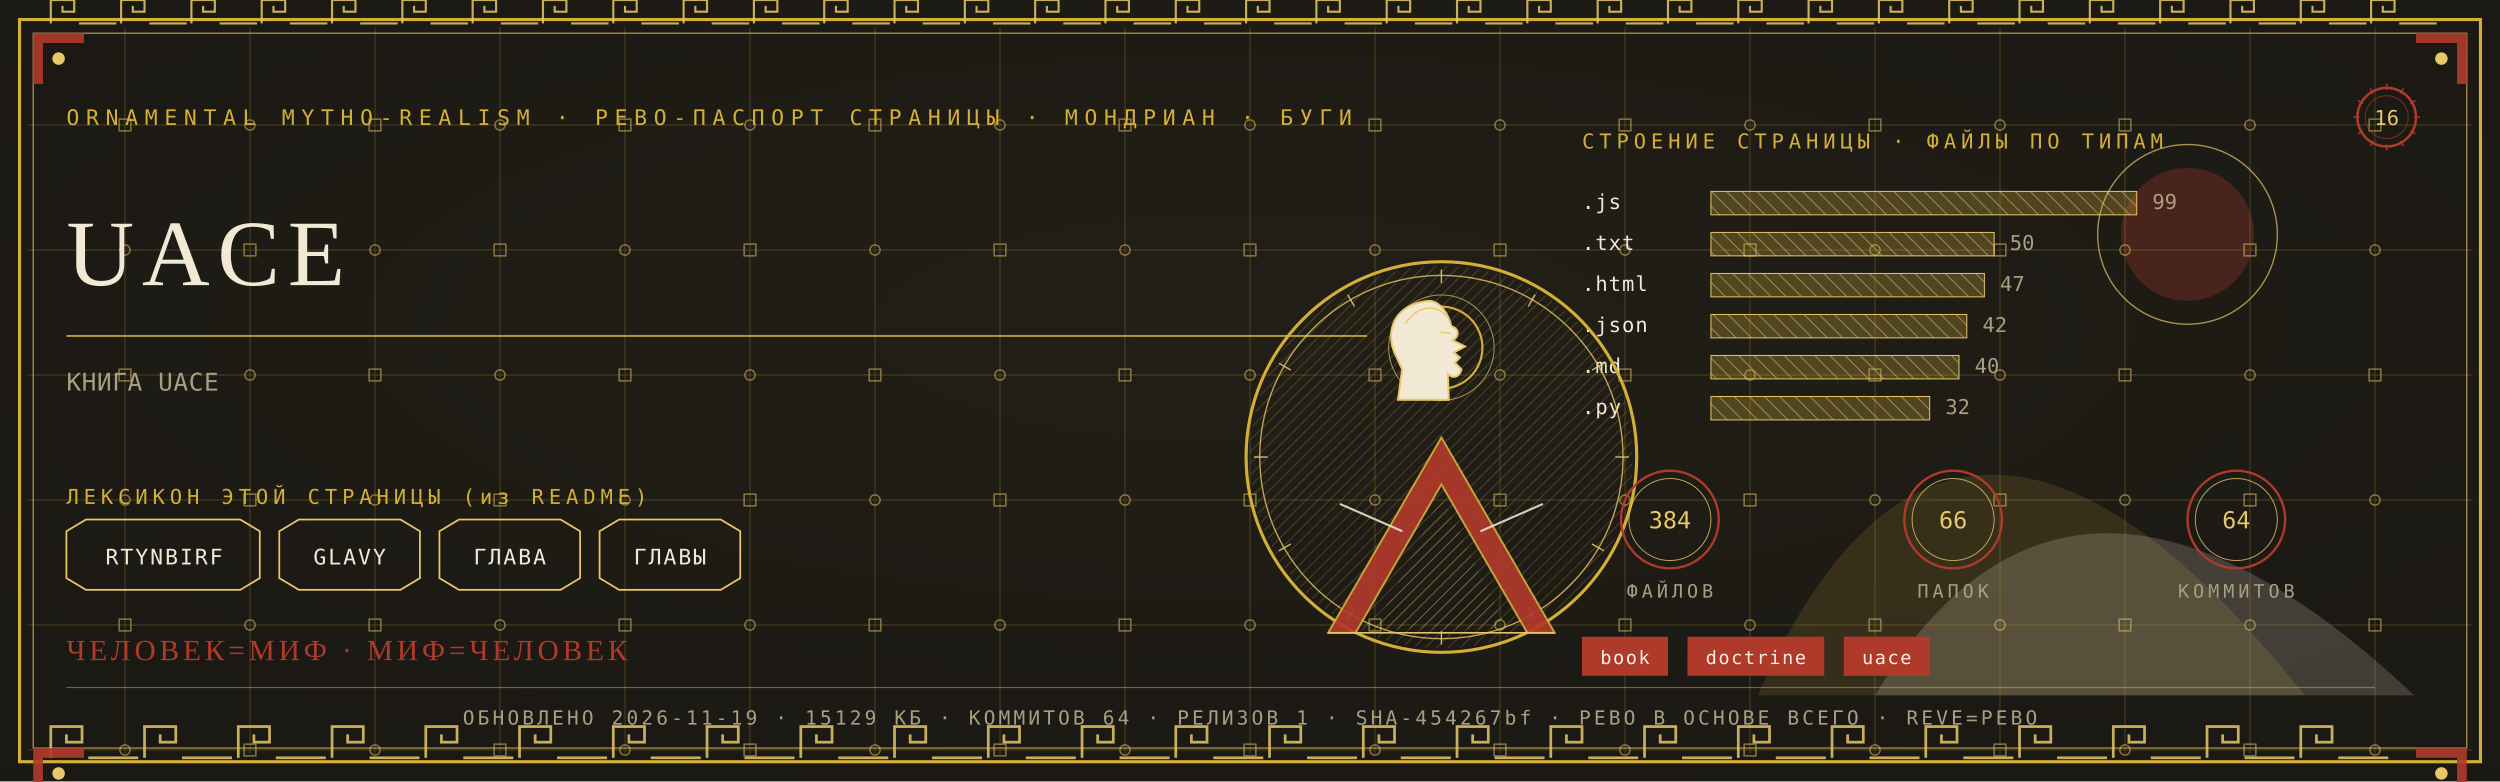
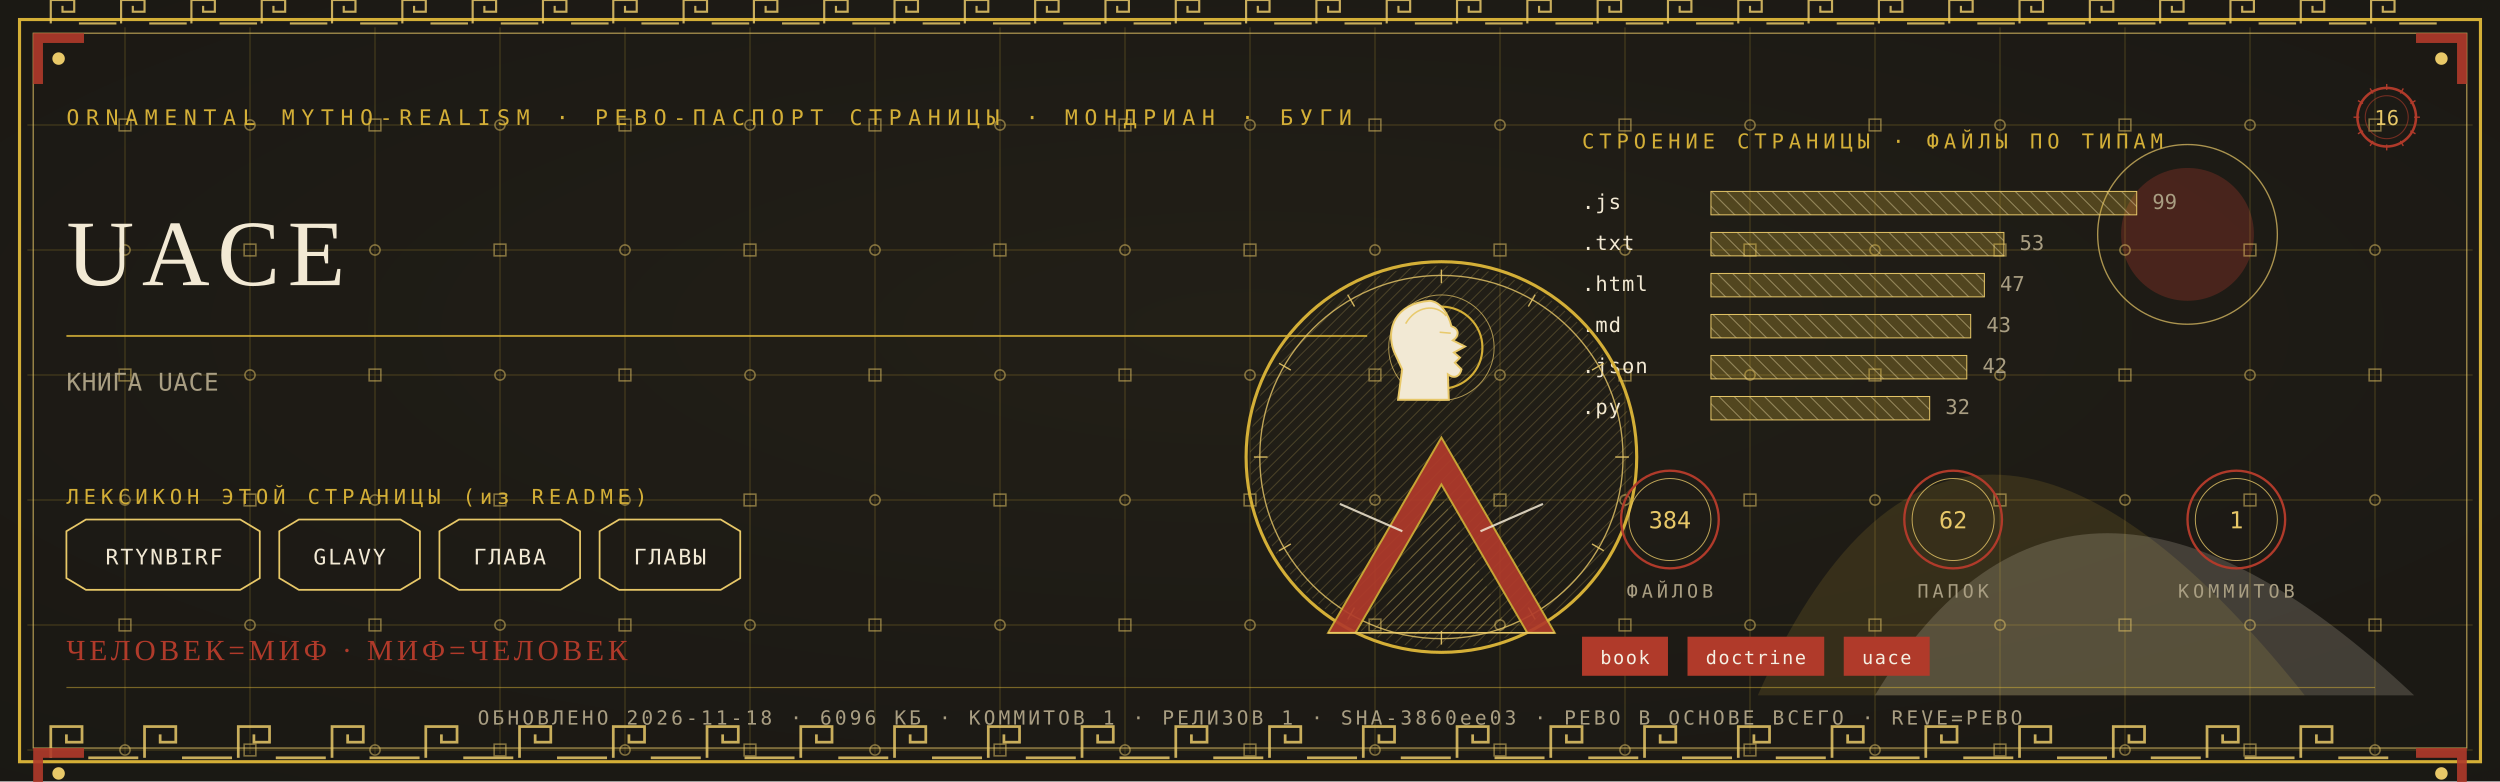
<svg xmlns="http://www.w3.org/2000/svg" viewBox="0 0 1280 400" width="1280" height="400">
  <defs>
    <radialGradient id="rp16" cx="0.5" cy="0.42" r="1.1">
      <stop offset="0" stop-color="#232017" />
      <stop offset="1" stop-color="#171512" />
    </radialGradient>
    <pattern id="hatchm" width="4.2" height="4.2" patternUnits="userSpaceOnUse" patternTransform="rotate(45)">
      <rect width="4.2" height="4.2" fill="none" />
      <line x1="0" y1="0" x2="0" y2="4.2" stroke="#E8C868" stroke-width="0.5" />
    </pattern>
    <pattern id="hatchv" width="5.5" height="5.5" patternUnits="userSpaceOnUse" patternTransform="rotate(-45)">
      <rect width="5.5" height="5.5" fill="none" />
      <line x1="0" y1="0" x2="0" y2="5.5" stroke="#F2E9D4" stroke-width="0.5" />
    </pattern>
  </defs>
  <rect width="1280" height="400" fill="#171512" />
  <rect width="1280" height="400" fill="url(#rp16)" opacity="0.94" />
  <path d="M 900 356 Q 1000 130 1180 356 Z" fill="#D4AF37" opacity="0.14" />
  <path d="M 960 356 Q 1060 190 1236 356 Z" fill="#F2E9D4" opacity="0.18" />
  <circle cx="1120" cy="120" r="34" fill="#B03A2A" opacity="0.30" />
  <circle cx="1120" cy="120" r="46" fill="none" stroke="#E8C868" stroke-width="0.7" opacity="0.7" />
  <g stroke="#D4AF37" stroke-width="0.45" opacity="0.30">
    <line x1="64" y1="14" x2="64" y2="386" />
    <line x1="128" y1="14" x2="128" y2="386" />
    <line x1="192" y1="14" x2="192" y2="386" />
    <line x1="256" y1="14" x2="256" y2="386" />
    <line x1="320" y1="14" x2="320" y2="386" />
    <line x1="384" y1="14" x2="384" y2="386" />
    <line x1="448" y1="14" x2="448" y2="386" />
    <line x1="512" y1="14" x2="512" y2="386" />
    <line x1="576" y1="14" x2="576" y2="386" />
    <line x1="640" y1="14" x2="640" y2="386" />
    <line x1="704" y1="14" x2="704" y2="386" />
    <line x1="768" y1="14" x2="768" y2="386" />
    <line x1="832" y1="14" x2="832" y2="386" />
    <line x1="896" y1="14" x2="896" y2="386" />
    <line x1="960" y1="14" x2="960" y2="386" />
    <line x1="1024" y1="14" x2="1024" y2="386" />
    <line x1="1088" y1="14" x2="1088" y2="386" />
    <line x1="1152" y1="14" x2="1152" y2="386" />
    <line x1="1216" y1="14" x2="1216" y2="386" />
    <line x1="14" y1="64" x2="1266" y2="64" />
    <line x1="14" y1="128" x2="1266" y2="128" />
    <line x1="14" y1="192" x2="1266" y2="192" />
    <line x1="14" y1="256" x2="1266" y2="256" />
    <line x1="14" y1="320" x2="1266" y2="320" />
    <line x1="14" y1="384" x2="1266" y2="384" />
  </g>
  <g fill="none" stroke="#E8C868" stroke-width="0.8" opacity="0.5">
    <rect x="61" y="61" width="6" height="6" />
    <circle cx="64" cy="128" r="2.6" />
    <rect x="61" y="189" width="6" height="6" />
    <circle cx="64" cy="256" r="2.6" />
    <rect x="61" y="317" width="6" height="6" />
    <circle cx="64" cy="384" r="2.6" />
    <circle cx="128" cy="64" r="2.6" />
    <rect x="125" y="125" width="6" height="6" />
    <circle cx="128" cy="192" r="2.6" />
    <rect x="125" y="253" width="6" height="6" />
    <circle cx="128" cy="320" r="2.6" />
    <rect x="125" y="381" width="6" height="6" />
    <rect x="189" y="61" width="6" height="6" />
    <circle cx="192" cy="128" r="2.6" />
    <rect x="189" y="189" width="6" height="6" />
    <circle cx="192" cy="256" r="2.6" />
    <rect x="189" y="317" width="6" height="6" />
    <circle cx="192" cy="384" r="2.6" />
    <circle cx="256" cy="64" r="2.6" />
    <rect x="253" y="125" width="6" height="6" />
    <circle cx="256" cy="192" r="2.6" />
    <rect x="253" y="253" width="6" height="6" />
    <circle cx="256" cy="320" r="2.6" />
    <rect x="253" y="381" width="6" height="6" />
    <rect x="317" y="61" width="6" height="6" />
    <circle cx="320" cy="128" r="2.6" />
    <rect x="317" y="189" width="6" height="6" />
    <circle cx="320" cy="256" r="2.6" />
    <rect x="317" y="317" width="6" height="6" />
    <circle cx="320" cy="384" r="2.6" />
    <circle cx="384" cy="64" r="2.6" />
    <rect x="381" y="125" width="6" height="6" />
    <circle cx="384" cy="192" r="2.6" />
    <rect x="381" y="253" width="6" height="6" />
    <circle cx="384" cy="320" r="2.6" />
    <rect x="381" y="381" width="6" height="6" />
    <rect x="445" y="61" width="6" height="6" />
    <circle cx="448" cy="128" r="2.6" />
    <rect x="445" y="189" width="6" height="6" />
    <circle cx="448" cy="256" r="2.6" />
    <rect x="445" y="317" width="6" height="6" />
    <circle cx="448" cy="384" r="2.6" />
    <circle cx="512" cy="64" r="2.6" />
    <rect x="509" y="125" width="6" height="6" />
    <circle cx="512" cy="192" r="2.6" />
    <rect x="509" y="253" width="6" height="6" />
    <circle cx="512" cy="320" r="2.6" />
    <rect x="509" y="381" width="6" height="6" />
    <rect x="573" y="61" width="6" height="6" />
    <circle cx="576" cy="128" r="2.6" />
    <rect x="573" y="189" width="6" height="6" />
    <circle cx="576" cy="256" r="2.6" />
    <rect x="573" y="317" width="6" height="6" />
    <circle cx="576" cy="384" r="2.6" />
    <circle cx="640" cy="64" r="2.6" />
    <rect x="637" y="125" width="6" height="6" />
    <circle cx="640" cy="192" r="2.6" />
    <rect x="637" y="253" width="6" height="6" />
    <circle cx="640" cy="320" r="2.6" />
    <rect x="637" y="381" width="6" height="6" />
    <rect x="701" y="61" width="6" height="6" />
    <circle cx="704" cy="128" r="2.6" />
    <rect x="701" y="189" width="6" height="6" />
    <circle cx="704" cy="256" r="2.6" />
    <rect x="701" y="317" width="6" height="6" />
    <circle cx="704" cy="384" r="2.6" />
    <circle cx="768" cy="64" r="2.6" />
    <rect x="765" y="125" width="6" height="6" />
    <circle cx="768" cy="192" r="2.6" />
    <rect x="765" y="253" width="6" height="6" />
    <circle cx="768" cy="320" r="2.6" />
    <rect x="765" y="381" width="6" height="6" />
    <rect x="829" y="61" width="6" height="6" />
    <circle cx="832" cy="128" r="2.6" />
    <rect x="829" y="189" width="6" height="6" />
    <circle cx="832" cy="256" r="2.6" />
    <rect x="829" y="317" width="6" height="6" />
    <circle cx="832" cy="384" r="2.6" />
    <circle cx="896" cy="64" r="2.6" />
    <rect x="893" y="125" width="6" height="6" />
    <circle cx="896" cy="192" r="2.6" />
    <rect x="893" y="253" width="6" height="6" />
    <circle cx="896" cy="320" r="2.6" />
    <rect x="893" y="381" width="6" height="6" />
    <rect x="957" y="61" width="6" height="6" />
    <circle cx="960" cy="128" r="2.6" />
    <rect x="957" y="189" width="6" height="6" />
    <circle cx="960" cy="256" r="2.6" />
    <rect x="957" y="317" width="6" height="6" />
    <circle cx="960" cy="384" r="2.6" />
    <circle cx="1024" cy="64" r="2.6" />
    <rect x="1021" y="125" width="6" height="6" />
    <circle cx="1024" cy="192" r="2.6" />
    <rect x="1021" y="253" width="6" height="6" />
    <circle cx="1024" cy="320" r="2.6" />
    <rect x="1021" y="381" width="6" height="6" />
    <rect x="1085" y="61" width="6" height="6" />
    <circle cx="1088" cy="128" r="2.6" />
    <rect x="1085" y="189" width="6" height="6" />
    <circle cx="1088" cy="256" r="2.6" />
    <rect x="1085" y="317" width="6" height="6" />
    <circle cx="1088" cy="384" r="2.6" />
    <circle cx="1152" cy="64" r="2.6" />
    <rect x="1149" y="125" width="6" height="6" />
    <circle cx="1152" cy="192" r="2.6" />
    <rect x="1149" y="253" width="6" height="6" />
    <circle cx="1152" cy="320" r="2.6" />
    <rect x="1149" y="381" width="6" height="6" />
    <rect x="1213" y="61" width="6" height="6" />
    <circle cx="1216" cy="128" r="2.6" />
    <rect x="1213" y="189" width="6" height="6" />
    <circle cx="1216" cy="256" r="2.6" />
    <rect x="1213" y="317" width="6" height="6" />
    <circle cx="1216" cy="384" r="2.6" />
  </g>
  <rect x="10" y="10" width="1260" height="380" fill="none" stroke="#D4AF37" stroke-width="1.6" />
  <rect x="17" y="17" width="1246" height="366" fill="none" stroke="#E8C868" stroke-width="0.6" opacity="0.75" />
  <g fill="none" stroke="#E8C868" stroke-width="1.4" opacity="0.85">
    <path d="M 26 388 L 26 372 L 42 372 L 42 380.0 L 34.0 380.0 L 34.0 376.0" />
    <line x1="45.2" y1="388" x2="70.8" y2="388" />
    <path d="M 74 388 L 74 372 L 90 372 L 90 380.0 L 82.0 380.0 L 82.0 376.0" />
    <line x1="93.2" y1="388" x2="118.8" y2="388" />
    <path d="M 122 388 L 122 372 L 138 372 L 138 380.0 L 130.0 380.0 L 130.0 376.0" />
    <line x1="141.2" y1="388" x2="166.8" y2="388" />
    <path d="M 170 388 L 170 372 L 186 372 L 186 380.0 L 178.0 380.0 L 178.0 376.0" />
    <line x1="189.2" y1="388" x2="214.8" y2="388" />
    <path d="M 218 388 L 218 372 L 234 372 L 234 380.0 L 226.0 380.0 L 226.0 376.0" />
    <line x1="237.2" y1="388" x2="262.8" y2="388" />
    <path d="M 266 388 L 266 372 L 282 372 L 282 380.0 L 274.0 380.0 L 274.0 376.0" />
    <line x1="285.2" y1="388" x2="310.8" y2="388" />
    <path d="M 314 388 L 314 372 L 330 372 L 330 380.0 L 322.0 380.0 L 322.0 376.0" />
    <line x1="333.2" y1="388" x2="358.8" y2="388" />
    <path d="M 362 388 L 362 372 L 378 372 L 378 380.0 L 370.0 380.0 L 370.0 376.0" />
    <line x1="381.2" y1="388" x2="406.8" y2="388" />
    <path d="M 410 388 L 410 372 L 426 372 L 426 380.0 L 418.0 380.0 L 418.0 376.0" />
    <line x1="429.2" y1="388" x2="454.8" y2="388" />
    <path d="M 458 388 L 458 372 L 474 372 L 474 380.0 L 466.0 380.0 L 466.0 376.0" />
    <line x1="477.2" y1="388" x2="502.8" y2="388" />
    <path d="M 506 388 L 506 372 L 522 372 L 522 380.0 L 514.0 380.0 L 514.0 376.0" />
    <line x1="525.2" y1="388" x2="550.8" y2="388" />
    <path d="M 554 388 L 554 372 L 570 372 L 570 380.0 L 562.0 380.0 L 562.0 376.0" />
    <line x1="573.2" y1="388" x2="598.8" y2="388" />
    <path d="M 602 388 L 602 372 L 618 372 L 618 380.0 L 610.0 380.0 L 610.0 376.0" />
    <line x1="621.2" y1="388" x2="646.8" y2="388" />
    <path d="M 650 388 L 650 372 L 666 372 L 666 380.0 L 658.0 380.0 L 658.0 376.0" />
    <line x1="669.2" y1="388" x2="694.8" y2="388" />
    <path d="M 698 388 L 698 372 L 714 372 L 714 380.0 L 706.0 380.0 L 706.0 376.0" />
    <line x1="717.2" y1="388" x2="742.8" y2="388" />
    <path d="M 746 388 L 746 372 L 762 372 L 762 380.0 L 754.0 380.0 L 754.0 376.0" />
    <line x1="765.2" y1="388" x2="790.8" y2="388" />
    <path d="M 794 388 L 794 372 L 810 372 L 810 380.0 L 802.0 380.0 L 802.0 376.0" />
    <line x1="813.2" y1="388" x2="838.8" y2="388" />
    <path d="M 842 388 L 842 372 L 858 372 L 858 380.0 L 850.0 380.0 L 850.0 376.0" />
    <line x1="861.2" y1="388" x2="886.8" y2="388" />
    <path d="M 890 388 L 890 372 L 906 372 L 906 380.0 L 898.0 380.0 L 898.0 376.0" />
    <line x1="909.2" y1="388" x2="934.8" y2="388" />
    <path d="M 938 388 L 938 372 L 954 372 L 954 380.0 L 946.0 380.0 L 946.0 376.0" />
    <line x1="957.2" y1="388" x2="982.8" y2="388" />
    <path d="M 986 388 L 986 372 L 1002 372 L 1002 380.0 L 994.0 380.0 L 994.0 376.0" />
    <line x1="1005.2" y1="388" x2="1030.8" y2="388" />
    <path d="M 1034 388 L 1034 372 L 1050 372 L 1050 380.0 L 1042.0 380.0 L 1042.0 376.0" />
    <line x1="1053.2" y1="388" x2="1078.8" y2="388" />
    <path d="M 1082 388 L 1082 372 L 1098 372 L 1098 380.0 L 1090.0 380.0 L 1090.0 376.0" />
    <line x1="1101.2" y1="388" x2="1126.8" y2="388" />
    <path d="M 1130 388 L 1130 372 L 1146 372 L 1146 380.0 L 1138.0 380.0 L 1138.0 376.0" />
    <line x1="1149.2" y1="388" x2="1174.8" y2="388" />
    <path d="M 1178 388 L 1178 372 L 1194 372 L 1194 380.0 L 1186.0 380.0 L 1186.0 376.0" />
    <line x1="1197.2" y1="388" x2="1222.8" y2="388" />
  </g>
  <g fill="none" stroke="#E8C868" stroke-width="1.1" opacity="0.85">
    <path d="M 26 12 L 26 0 L 38 0 L 38 6.0 L 32.0 6.0 L 32.0 3.0" />
    <line x1="40.4" y1="12" x2="59.6" y2="12" />
    <path d="M 62 12 L 62 0 L 74 0 L 74 6.0 L 68.0 6.0 L 68.0 3.0" />
    <line x1="76.4" y1="12" x2="95.6" y2="12" />
    <path d="M 98 12 L 98 0 L 110 0 L 110 6.0 L 104.0 6.0 L 104.0 3.0" />
    <line x1="112.4" y1="12" x2="131.6" y2="12" />
    <path d="M 134 12 L 134 0 L 146 0 L 146 6.0 L 140.0 6.0 L 140.0 3.0" />
    <line x1="148.4" y1="12" x2="167.6" y2="12" />
    <path d="M 170 12 L 170 0 L 182 0 L 182 6.0 L 176.0 6.0 L 176.0 3.0" />
    <line x1="184.4" y1="12" x2="203.6" y2="12" />
    <path d="M 206 12 L 206 0 L 218 0 L 218 6.0 L 212.0 6.0 L 212.0 3.0" />
    <line x1="220.4" y1="12" x2="239.6" y2="12" />
    <path d="M 242 12 L 242 0 L 254 0 L 254 6.0 L 248.0 6.0 L 248.0 3.0" />
    <line x1="256.4" y1="12" x2="275.6" y2="12" />
    <path d="M 278 12 L 278 0 L 290 0 L 290 6.0 L 284.0 6.0 L 284.0 3.0" />
    <line x1="292.4" y1="12" x2="311.6" y2="12" />
    <path d="M 314 12 L 314 0 L 326 0 L 326 6.0 L 320.0 6.0 L 320.0 3.0" />
    <line x1="328.4" y1="12" x2="347.6" y2="12" />
    <path d="M 350 12 L 350 0 L 362 0 L 362 6.0 L 356.0 6.0 L 356.0 3.0" />
    <line x1="364.4" y1="12" x2="383.6" y2="12" />
    <path d="M 386 12 L 386 0 L 398 0 L 398 6.0 L 392.0 6.0 L 392.0 3.0" />
    <line x1="400.4" y1="12" x2="419.6" y2="12" />
    <path d="M 422 12 L 422 0 L 434 0 L 434 6.0 L 428.0 6.0 L 428.0 3.0" />
    <line x1="436.4" y1="12" x2="455.6" y2="12" />
    <path d="M 458 12 L 458 0 L 470 0 L 470 6.0 L 464.0 6.0 L 464.0 3.0" />
    <line x1="472.4" y1="12" x2="491.6" y2="12" />
    <path d="M 494 12 L 494 0 L 506 0 L 506 6.0 L 500.0 6.0 L 500.0 3.0" />
    <line x1="508.4" y1="12" x2="527.6" y2="12" />
    <path d="M 530 12 L 530 0 L 542 0 L 542 6.0 L 536.0 6.0 L 536.0 3.0" />
    <line x1="544.4" y1="12" x2="563.6" y2="12" />
    <path d="M 566 12 L 566 0 L 578 0 L 578 6.0 L 572.0 6.0 L 572.0 3.0" />
    <line x1="580.4" y1="12" x2="599.6" y2="12" />
    <path d="M 602 12 L 602 0 L 614 0 L 614 6.0 L 608.0 6.0 L 608.0 3.0" />
    <line x1="616.4" y1="12" x2="635.6" y2="12" />
    <path d="M 638 12 L 638 0 L 650 0 L 650 6.0 L 644.0 6.0 L 644.0 3.0" />
    <line x1="652.4" y1="12" x2="671.6" y2="12" />
    <path d="M 674 12 L 674 0 L 686 0 L 686 6.0 L 680.0 6.0 L 680.0 3.0" />
    <line x1="688.4" y1="12" x2="707.6" y2="12" />
    <path d="M 710 12 L 710 0 L 722 0 L 722 6.0 L 716.0 6.0 L 716.0 3.0" />
    <line x1="724.4" y1="12" x2="743.6" y2="12" />
    <path d="M 746 12 L 746 0 L 758 0 L 758 6.0 L 752.0 6.0 L 752.0 3.0" />
    <line x1="760.4" y1="12" x2="779.6" y2="12" />
    <path d="M 782 12 L 782 0 L 794 0 L 794 6.0 L 788.0 6.0 L 788.0 3.0" />
    <line x1="796.4" y1="12" x2="815.6" y2="12" />
    <path d="M 818 12 L 818 0 L 830 0 L 830 6.0 L 824.0 6.0 L 824.0 3.0" />
    <line x1="832.4" y1="12" x2="851.6" y2="12" />
    <path d="M 854 12 L 854 0 L 866 0 L 866 6.0 L 860.0 6.0 L 860.0 3.0" />
    <line x1="868.4" y1="12" x2="887.6" y2="12" />
    <path d="M 890 12 L 890 0 L 902 0 L 902 6.0 L 896.0 6.0 L 896.0 3.0" />
    <line x1="904.4" y1="12" x2="923.6" y2="12" />
    <path d="M 926 12 L 926 0 L 938 0 L 938 6.0 L 932.0 6.0 L 932.0 3.0" />
    <line x1="940.4" y1="12" x2="959.6" y2="12" />
    <path d="M 962 12 L 962 0 L 974 0 L 974 6.0 L 968.0 6.0 L 968.0 3.0" />
    <line x1="976.4" y1="12" x2="995.6" y2="12" />
    <path d="M 998 12 L 998 0 L 1010 0 L 1010 6.0 L 1004.0 6.0 L 1004.0 3.0" />
    <line x1="1012.4" y1="12" x2="1031.6" y2="12" />
    <path d="M 1034 12 L 1034 0 L 1046 0 L 1046 6.0 L 1040.0 6.0 L 1040.0 3.0" />
    <line x1="1048.4" y1="12" x2="1067.6" y2="12" />
    <path d="M 1070 12 L 1070 0 L 1082 0 L 1082 6.0 L 1076.0 6.0 L 1076.0 3.0" />
    <line x1="1084.4" y1="12" x2="1103.6" y2="12" />
    <path d="M 1106 12 L 1106 0 L 1118 0 L 1118 6.0 L 1112.0 6.0 L 1112.0 3.0" />
    <line x1="1120.4" y1="12" x2="1139.6" y2="12" />
    <path d="M 1142 12 L 1142 0 L 1154 0 L 1154 6.0 L 1148.0 6.0 L 1148.0 3.0" />
    <line x1="1156.4" y1="12" x2="1175.6" y2="12" />
    <path d="M 1178 12 L 1178 0 L 1190 0 L 1190 6.0 L 1184.0 6.0 L 1184.0 3.0" />
    <line x1="1192.4" y1="12" x2="1211.6" y2="12" />
    <path d="M 1214 12 L 1214 0 L 1226 0 L 1226 6.0 L 1220.0 6.0 L 1220.0 3.0" />
    <line x1="1228.4" y1="12" x2="1247.6" y2="12" />
  </g>
  <g transform="translate(17,17) scale(1,1)">
    <path d="M 0 0 L 26 0 L 26 5 L 5 5 L 5 26 L 0 26 Z" fill="#B03A2A" opacity="0.9" />
    <circle cx="13" cy="13" r="3.2" fill="#E8C868" />
  </g>
  <g transform="translate(1263,17) scale(-1,1)">
    <path d="M 0 0 L 26 0 L 26 5 L 5 5 L 5 26 L 0 26 Z" fill="#B03A2A" opacity="0.9" />
    <circle cx="13" cy="13" r="3.2" fill="#E8C868" />
  </g>
  <g transform="translate(17,383) scale(1,1)">
    <path d="M 0 0 L 26 0 L 26 5 L 5 5 L 5 26 L 0 26 Z" fill="#B03A2A" opacity="0.9" />
    <circle cx="13" cy="13" r="3.2" fill="#E8C868" />
  </g>
  <g transform="translate(1263,383) scale(-1,1)">
    <path d="M 0 0 L 26 0 L 26 5 L 5 5 L 5 26 L 0 26 Z" fill="#B03A2A" opacity="0.9" />
    <circle cx="13" cy="13" r="3.2" fill="#E8C868" />
  </g>
  <text x="34" y="64" font-family="'Cascadia Mono', ui-monospace, Consolas, monospace" font-size="11" fill="#D4AF37" letter-spacing="3.4">ORNAMENTAL MYTHO-REALISM · РЕВО-ПАСПОРТ СТРАНИЦЫ · МОНДРИАН · БУГИ</text>
  <g transform="translate(1222,60)">
    <circle r="15" fill="none" stroke="#B03A2A" stroke-width="1.3" />
    <circle r="11" fill="none" stroke="#B03A2A" stroke-width="0.55" opacity="0.6" />
    <text y="4" text-anchor="middle" font-family="'Cascadia Mono', ui-monospace, Consolas, monospace" font-size="10.5" fill="#E8C868">16</text>
    <g stroke="#B03A2A" stroke-width="0.7">
      <line x1="0" y1="-17" x2="0" y2="-14" transform="rotate(0)" />
      <line x1="0" y1="-17" x2="0" y2="-14" transform="rotate(30)" />
      <line x1="0" y1="-17" x2="0" y2="-14" transform="rotate(60)" />
      <line x1="0" y1="-17" x2="0" y2="-14" transform="rotate(90)" />
      <line x1="0" y1="-17" x2="0" y2="-14" transform="rotate(120)" />
      <line x1="0" y1="-17" x2="0" y2="-14" transform="rotate(150)" />
      <line x1="0" y1="-17" x2="0" y2="-14" transform="rotate(180)" />
      <line x1="0" y1="-17" x2="0" y2="-14" transform="rotate(210)" />
      <line x1="0" y1="-17" x2="0" y2="-14" transform="rotate(240)" />
      <line x1="0" y1="-17" x2="0" y2="-14" transform="rotate(270)" />
      <line x1="0" y1="-17" x2="0" y2="-14" transform="rotate(300)" />
      <line x1="0" y1="-17" x2="0" y2="-14" transform="rotate(330)" />
    </g>
  </g>
  <text x="34" y="146" font-family="Georgia, 'Times New Roman', serif" font-size="48.0" fill="#F2E9D4" letter-spacing="4">UACE</text>
  <line x1="34" y1="172" x2="700" y2="172" stroke="#D4AF37" stroke-width="1" opacity="0.85" />
  <text x="34" y="200" font-family="'Cascadia Mono', ui-monospace, Consolas, monospace" font-size="12.5" fill="#A99E82" letter-spacing="0.3">КНИГА UACE</text>
  <text x="34" y="258" font-family="'Cascadia Mono', ui-monospace, Consolas, monospace" font-size="10.5" fill="#D4AF37" letter-spacing="2.5">ЛЕКСИКОН ЭТОЙ СТРАНИЦЫ (из README)</text>
  <path d="M 34 272 L 44 266 L 123 266 L 133 272 L 133 296 L 123 302 L 44 302 L 34 296 Z" fill="none" stroke="#E8C868" stroke-width="0.9" />
  <text x="84" y="289" text-anchor="middle" font-family="'Cascadia Mono', ui-monospace, Consolas, monospace" font-size="11" fill="#F2E9D4" letter-spacing="1">RTYNBIRF</text>
  <path d="M 143 272 L 153 266 L 205 266 L 215 272 L 215 296 L 205 302 L 153 302 L 143 296 Z" fill="none" stroke="#E8C868" stroke-width="0.9" />
  <text x="179" y="289" text-anchor="middle" font-family="'Cascadia Mono', ui-monospace, Consolas, monospace" font-size="11" fill="#F2E9D4" letter-spacing="1">GLAVY</text>
  <path d="M 225 272 L 235 266 L 287 266 L 297 272 L 297 296 L 287 302 L 235 302 L 225 296 Z" fill="none" stroke="#E8C868" stroke-width="0.9" />
  <text x="261" y="289" text-anchor="middle" font-family="'Cascadia Mono', ui-monospace, Consolas, monospace" font-size="11" fill="#F2E9D4" letter-spacing="1">ГЛАВА</text>
  <path d="M 307 272 L 317 266 L 369 266 L 379 272 L 379 296 L 369 302 L 317 302 L 307 296 Z" fill="none" stroke="#E8C868" stroke-width="0.9" />
  <text x="343" y="289" text-anchor="middle" font-family="'Cascadia Mono', ui-monospace, Consolas, monospace" font-size="11" fill="#F2E9D4" letter-spacing="1">ГЛАВЫ</text>
  <text x="810" y="76" font-family="'Cascadia Mono', ui-monospace, Consolas, monospace" font-size="10.5" fill="#D4AF37" letter-spacing="2.5">СТРОЕНИЕ СТРАНИЦЫ · ФАЙЛЫ ПО ТИПАМ</text>
  <text x="810" y="107" font-family="'Cascadia Mono', ui-monospace, Consolas, monospace" font-size="10.5" fill="#F2E9D4" letter-spacing="0.5">.js</text>
  <rect x="876" y="98" width="218" height="12" fill="url(#hatchv)" opacity="0.9" />
  <rect x="876" y="98" width="218" height="12" fill="#D4AF37" opacity="0.28" />
  <rect x="876" y="98" width="218" height="12" fill="none" stroke="#E8C868" stroke-width="0.5" />
  <text x="1102" y="107" font-family="'Cascadia Mono', ui-monospace, Consolas, monospace" font-size="10.5" fill="#A99E82">99</text>
  <text x="810" y="128" font-family="'Cascadia Mono', ui-monospace, Consolas, monospace" font-size="10.5" fill="#F2E9D4" letter-spacing="0.5">.txt</text>
-   <rect x="876" y="119" width="145" height="12" fill="url(#hatchv)" opacity="0.9" />
-   <rect x="876" y="119" width="145" height="12" fill="#D4AF37" opacity="0.28" />
-   <rect x="876" y="119" width="145" height="12" fill="none" stroke="#E8C868" stroke-width="0.5" />
-   <text x="1029" y="128" font-family="'Cascadia Mono', ui-monospace, Consolas, monospace" font-size="10.5" fill="#A99E82">50</text>
+   <rect x="876" y="119" width="150" height="12" fill="url(#hatchv)" opacity="0.9" />
+   <rect x="876" y="119" width="150" height="12" fill="#D4AF37" opacity="0.28" />
+   <rect x="876" y="119" width="150" height="12" fill="none" stroke="#E8C868" stroke-width="0.5" />
+   <text x="1034" y="128" font-family="'Cascadia Mono', ui-monospace, Consolas, monospace" font-size="10.5" fill="#A99E82">53</text>
  <text x="810" y="149" font-family="'Cascadia Mono', ui-monospace, Consolas, monospace" font-size="10.5" fill="#F2E9D4" letter-spacing="0.5">.html</text>
  <rect x="876" y="140" width="140" height="12" fill="url(#hatchv)" opacity="0.9" />
  <rect x="876" y="140" width="140" height="12" fill="#D4AF37" opacity="0.28" />
  <rect x="876" y="140" width="140" height="12" fill="none" stroke="#E8C868" stroke-width="0.5" />
  <text x="1024" y="149" font-family="'Cascadia Mono', ui-monospace, Consolas, monospace" font-size="10.5" fill="#A99E82">47</text>
-   <text x="810" y="170" font-family="'Cascadia Mono', ui-monospace, Consolas, monospace" font-size="10.5" fill="#F2E9D4" letter-spacing="0.5">.json</text>
-   <rect x="876" y="161" width="131" height="12" fill="url(#hatchv)" opacity="0.9" />
-   <rect x="876" y="161" width="131" height="12" fill="#D4AF37" opacity="0.28" />
-   <rect x="876" y="161" width="131" height="12" fill="none" stroke="#E8C868" stroke-width="0.5" />
-   <text x="1015" y="170" font-family="'Cascadia Mono', ui-monospace, Consolas, monospace" font-size="10.5" fill="#A99E82">42</text>
-   <text x="810" y="191" font-family="'Cascadia Mono', ui-monospace, Consolas, monospace" font-size="10.5" fill="#F2E9D4" letter-spacing="0.5">.md</text>
-   <rect x="876" y="182" width="127" height="12" fill="url(#hatchv)" opacity="0.9" />
-   <rect x="876" y="182" width="127" height="12" fill="#D4AF37" opacity="0.28" />
-   <rect x="876" y="182" width="127" height="12" fill="none" stroke="#E8C868" stroke-width="0.5" />
-   <text x="1011" y="191" font-family="'Cascadia Mono', ui-monospace, Consolas, monospace" font-size="10.5" fill="#A99E82">40</text>
+   <text x="810" y="170" font-family="'Cascadia Mono', ui-monospace, Consolas, monospace" font-size="10.5" fill="#F2E9D4" letter-spacing="0.5">.md</text>
+   <rect x="876" y="161" width="133" height="12" fill="url(#hatchv)" opacity="0.9" />
+   <rect x="876" y="161" width="133" height="12" fill="#D4AF37" opacity="0.28" />
+   <rect x="876" y="161" width="133" height="12" fill="none" stroke="#E8C868" stroke-width="0.5" />
+   <text x="1017" y="170" font-family="'Cascadia Mono', ui-monospace, Consolas, monospace" font-size="10.5" fill="#A99E82">43</text>
+   <text x="810" y="191" font-family="'Cascadia Mono', ui-monospace, Consolas, monospace" font-size="10.5" fill="#F2E9D4" letter-spacing="0.5">.json</text>
+   <rect x="876" y="182" width="131" height="12" fill="url(#hatchv)" opacity="0.9" />
+   <rect x="876" y="182" width="131" height="12" fill="#D4AF37" opacity="0.28" />
+   <rect x="876" y="182" width="131" height="12" fill="none" stroke="#E8C868" stroke-width="0.5" />
+   <text x="1015" y="191" font-family="'Cascadia Mono', ui-monospace, Consolas, monospace" font-size="10.5" fill="#A99E82">42</text>
  <text x="810" y="212" font-family="'Cascadia Mono', ui-monospace, Consolas, monospace" font-size="10.5" fill="#F2E9D4" letter-spacing="0.5">.py</text>
  <rect x="876" y="203" width="112" height="12" fill="url(#hatchv)" opacity="0.9" />
  <rect x="876" y="203" width="112" height="12" fill="#D4AF37" opacity="0.28" />
  <rect x="876" y="203" width="112" height="12" fill="none" stroke="#E8C868" stroke-width="0.5" />
  <text x="996" y="212" font-family="'Cascadia Mono', ui-monospace, Consolas, monospace" font-size="10.5" fill="#A99E82">32</text>
  <g transform="translate(738,234)">
    <circle r="100" fill="none" stroke="#D4AF37" stroke-width="1.6" />
    <circle r="93" fill="none" stroke="#E8C868" stroke-width="0.7" opacity="0.8" />
    <circle r="98" fill="url(#hatchm)" opacity="0.4" />
    <g stroke="#E8C868" stroke-width="0.7" opacity="0.9">
      <line x1="0" y1="-96" x2="0" y2="-89" transform="rotate(0)" />
      <line x1="0" y1="-96" x2="0" y2="-89" transform="rotate(30)" />
      <line x1="0" y1="-96" x2="0" y2="-89" transform="rotate(60)" />
      <line x1="0" y1="-96" x2="0" y2="-89" transform="rotate(90)" />
      <line x1="0" y1="-96" x2="0" y2="-89" transform="rotate(120)" />
      <line x1="0" y1="-96" x2="0" y2="-89" transform="rotate(150)" />
      <line x1="0" y1="-96" x2="0" y2="-89" transform="rotate(180)" />
      <line x1="0" y1="-96" x2="0" y2="-89" transform="rotate(210)" />
      <line x1="0" y1="-96" x2="0" y2="-89" transform="rotate(240)" />
      <line x1="0" y1="-96" x2="0" y2="-89" transform="rotate(270)" />
      <line x1="0" y1="-96" x2="0" y2="-89" transform="rotate(300)" />
      <line x1="0" y1="-96" x2="0" y2="-89" transform="rotate(330)" />
    </g>
    <circle cy="-56" r="21" fill="none" stroke="#D4AF37" stroke-width="1.1" />
    <circle cy="-56" r="27" fill="none" stroke="#E8C868" stroke-width="0.5" opacity="0.7" />
    <path d="M -6.0 -80.0 C -23.5 -78.7 -28.7 -65.7 -24.3 -54.0 L -20.1 -44.9 L -22.2 -29.3 L 3.8 -29.3 L 3.3 -42.3 C 6.9 -39.7 9.5 -41.5 10.3 -44.9 L 6.9 -48.3 L 9.5 -50.9 L 6.4 -53.5 L 12.1 -56.6 L 5.9 -59.7 C 9.5 -62.3 9.0 -65.7 5.1 -67.0 C 3.8 -72.7 -0.1 -79.5 -6.0 -80.0 Z" fill="#F2E9D4" stroke="#E8C868" stroke-width="1.0" />
    <g fill="none" stroke="#E8C868" stroke-width="0.8" opacity="0.95">
      <path d="M -18.3 -68.3 C -13.1 -77.4 -2.7 -78.7 2.5 -72.2" />
      <path d="M -0.9 -63.9 L 4.8 -63.4" />
    </g>
    <path d="M -58.0 90.0 L 0 -10.0 L 58.0 90.0 L 44.0 90.0 L 0 14.0 L -44.0 90.0 Z" fill="#B03A2A" opacity="0.92" stroke="#D4AF37" stroke-width="1.0" />
    <path d="M -34.0 88.0 L 0 20.0 L 34.0 88.0" fill="url(#hatchm)" opacity="0.5" stroke="none" />
    <path d="M -58.0 90.0 L 58.0 90.0" fill="none" stroke="#E8C868" stroke-width="0.8" />
    <path d="M -52.0 24.0 L -20.0 38.0" fill="none" stroke="#F2E9D4" stroke-width="1.1" opacity="0.85" />
    <path d="M 52.0 24.0 L 20.0 38.0" fill="none" stroke="#F2E9D4" stroke-width="1.1" opacity="0.85" />
  </g>
  <g transform="translate(855,266)">
    <circle r="25" fill="none" stroke="#B03A2A" stroke-width="1.2" />
    <circle r="21" fill="none" stroke="#E8C868" stroke-width="0.5" opacity="0.8" />
    <text y="4.5" text-anchor="middle" font-family="'Cascadia Mono', ui-monospace, Consolas, monospace" font-size="12" fill="#E8C868">384</text>
    <text y="40" text-anchor="middle" font-family="'Cascadia Mono', ui-monospace, Consolas, monospace" font-size="9.5" fill="#A99E82" letter-spacing="2">ФАЙЛОВ</text>
  </g>
  <g transform="translate(1000,266)">
    <circle r="25" fill="none" stroke="#B03A2A" stroke-width="1.2" />
    <circle r="21" fill="none" stroke="#E8C868" stroke-width="0.5" opacity="0.8" />
-     <text y="4.5" text-anchor="middle" font-family="'Cascadia Mono', ui-monospace, Consolas, monospace" font-size="12" fill="#E8C868">66</text>
+     <text y="4.5" text-anchor="middle" font-family="'Cascadia Mono', ui-monospace, Consolas, monospace" font-size="12" fill="#E8C868">62</text>
    <text y="40" text-anchor="middle" font-family="'Cascadia Mono', ui-monospace, Consolas, monospace" font-size="9.5" fill="#A99E82" letter-spacing="2">ПАПОК</text>
  </g>
  <g transform="translate(1145,266)">
    <circle r="25" fill="none" stroke="#B03A2A" stroke-width="1.2" />
    <circle r="21" fill="none" stroke="#E8C868" stroke-width="0.5" opacity="0.8" />
-     <text y="4.5" text-anchor="middle" font-family="'Cascadia Mono', ui-monospace, Consolas, monospace" font-size="12" fill="#E8C868">64</text>
+     <text y="4.5" text-anchor="middle" font-family="'Cascadia Mono', ui-monospace, Consolas, monospace" font-size="12" fill="#E8C868">1</text>
    <text y="40" text-anchor="middle" font-family="'Cascadia Mono', ui-monospace, Consolas, monospace" font-size="9.5" fill="#A99E82" letter-spacing="2">КОММИТОВ</text>
  </g>
  <rect x="810" y="326" rx="0" width="44" height="20" fill="#B03A2A" />
  <text x="832" y="340" text-anchor="middle" font-family="'Cascadia Mono', ui-monospace, Consolas, monospace" font-size="9.5" fill="#F5EFE2" letter-spacing="0.8">book</text>
  <rect x="864" y="326" rx="0" width="70" height="20" fill="#B03A2A" />
  <text x="899" y="340" text-anchor="middle" font-family="'Cascadia Mono', ui-monospace, Consolas, monospace" font-size="9.5" fill="#F5EFE2" letter-spacing="0.8">doctrine</text>
  <rect x="944" y="326" rx="0" width="44" height="20" fill="#B03A2A" />
  <text x="966" y="340" text-anchor="middle" font-family="'Cascadia Mono', ui-monospace, Consolas, monospace" font-size="9.5" fill="#F5EFE2" letter-spacing="0.8">uace</text>
  <text x="34" y="338" font-family="Georgia, 'Times New Roman', serif" font-size="15" fill="#B03A2A" letter-spacing="2">ЧЕЛОВЕК=МИФ · МИФ=ЧЕЛОВЕК</text>
  <line x1="34" y1="352" x2="1216" y2="352" stroke="#D4AF37" stroke-width="0.6" opacity="0.5" />
-   <text x="640" y="371" text-anchor="middle" font-family="'Cascadia Mono', ui-monospace, Consolas, monospace" font-size="10" fill="#A99E82" letter-spacing="1.6">ОБНОВЛЕНО 2026-11-19 · 15129 КБ · КОММИТОВ 64 · РЕЛИЗОВ 1 · SHA-454267bf · РЕВО В ОСНОВЕ ВСЕГО · REVE=РЕВО</text>
+   <text x="640" y="371" text-anchor="middle" font-family="'Cascadia Mono', ui-monospace, Consolas, monospace" font-size="10" fill="#A99E82" letter-spacing="1.6">ОБНОВЛЕНО 2026-11-18 · 6096 КБ · КОММИТОВ 1 · РЕЛИЗОВ 1 · SHA-3860ee03 · РЕВО В ОСНОВЕ ВСЕГО · REVE=РЕВО</text>
</svg>
